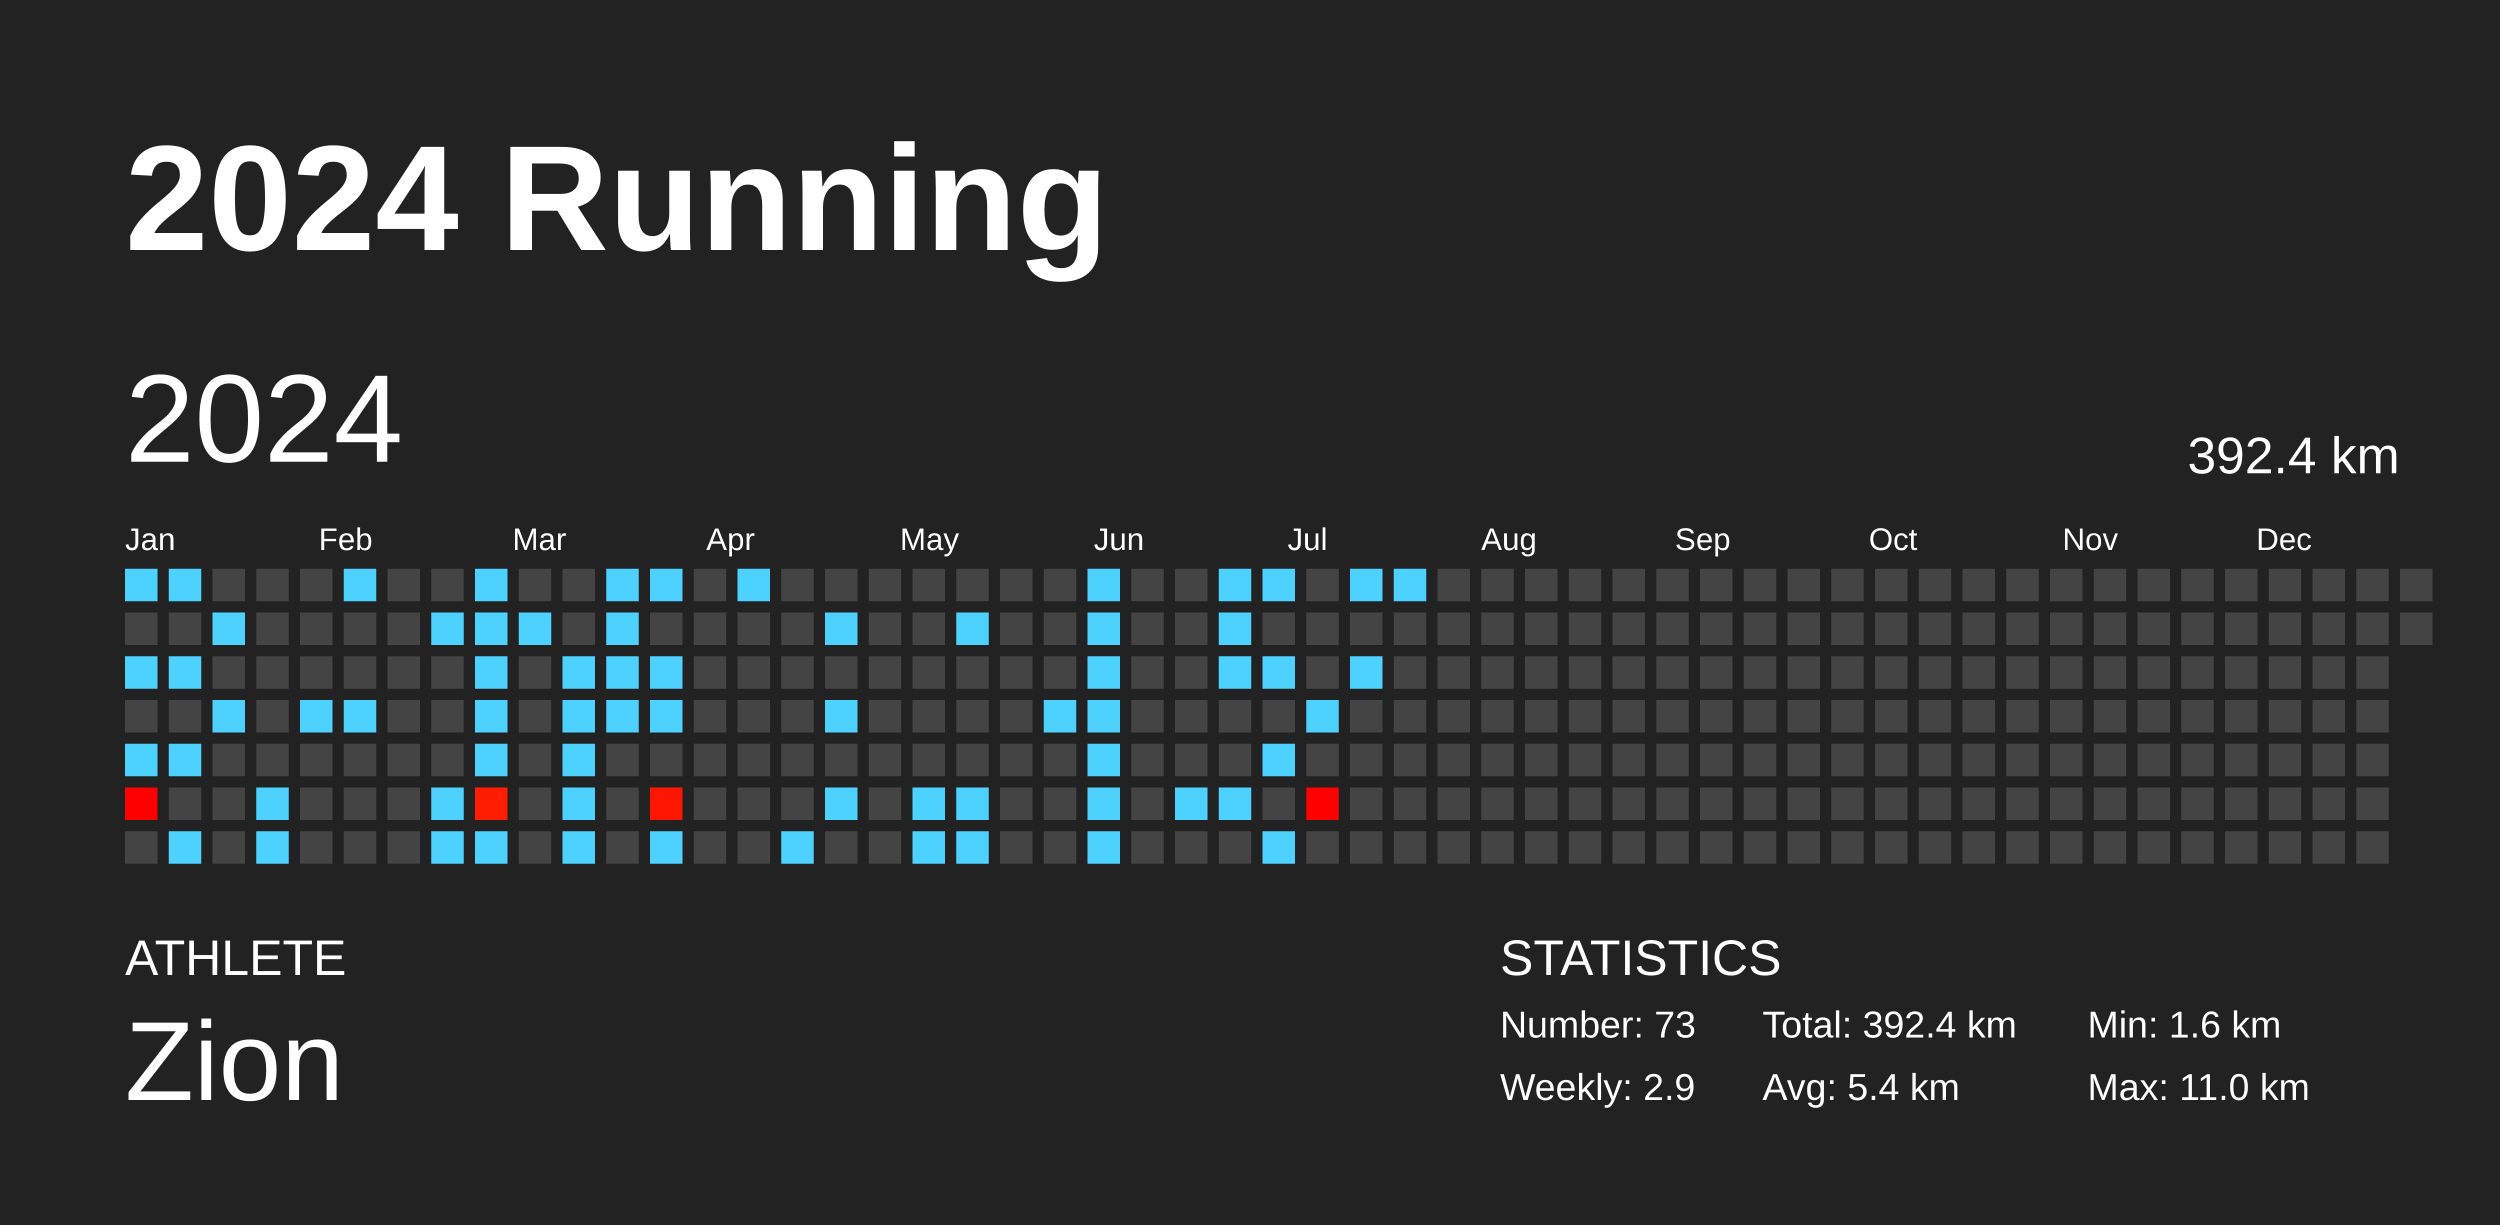
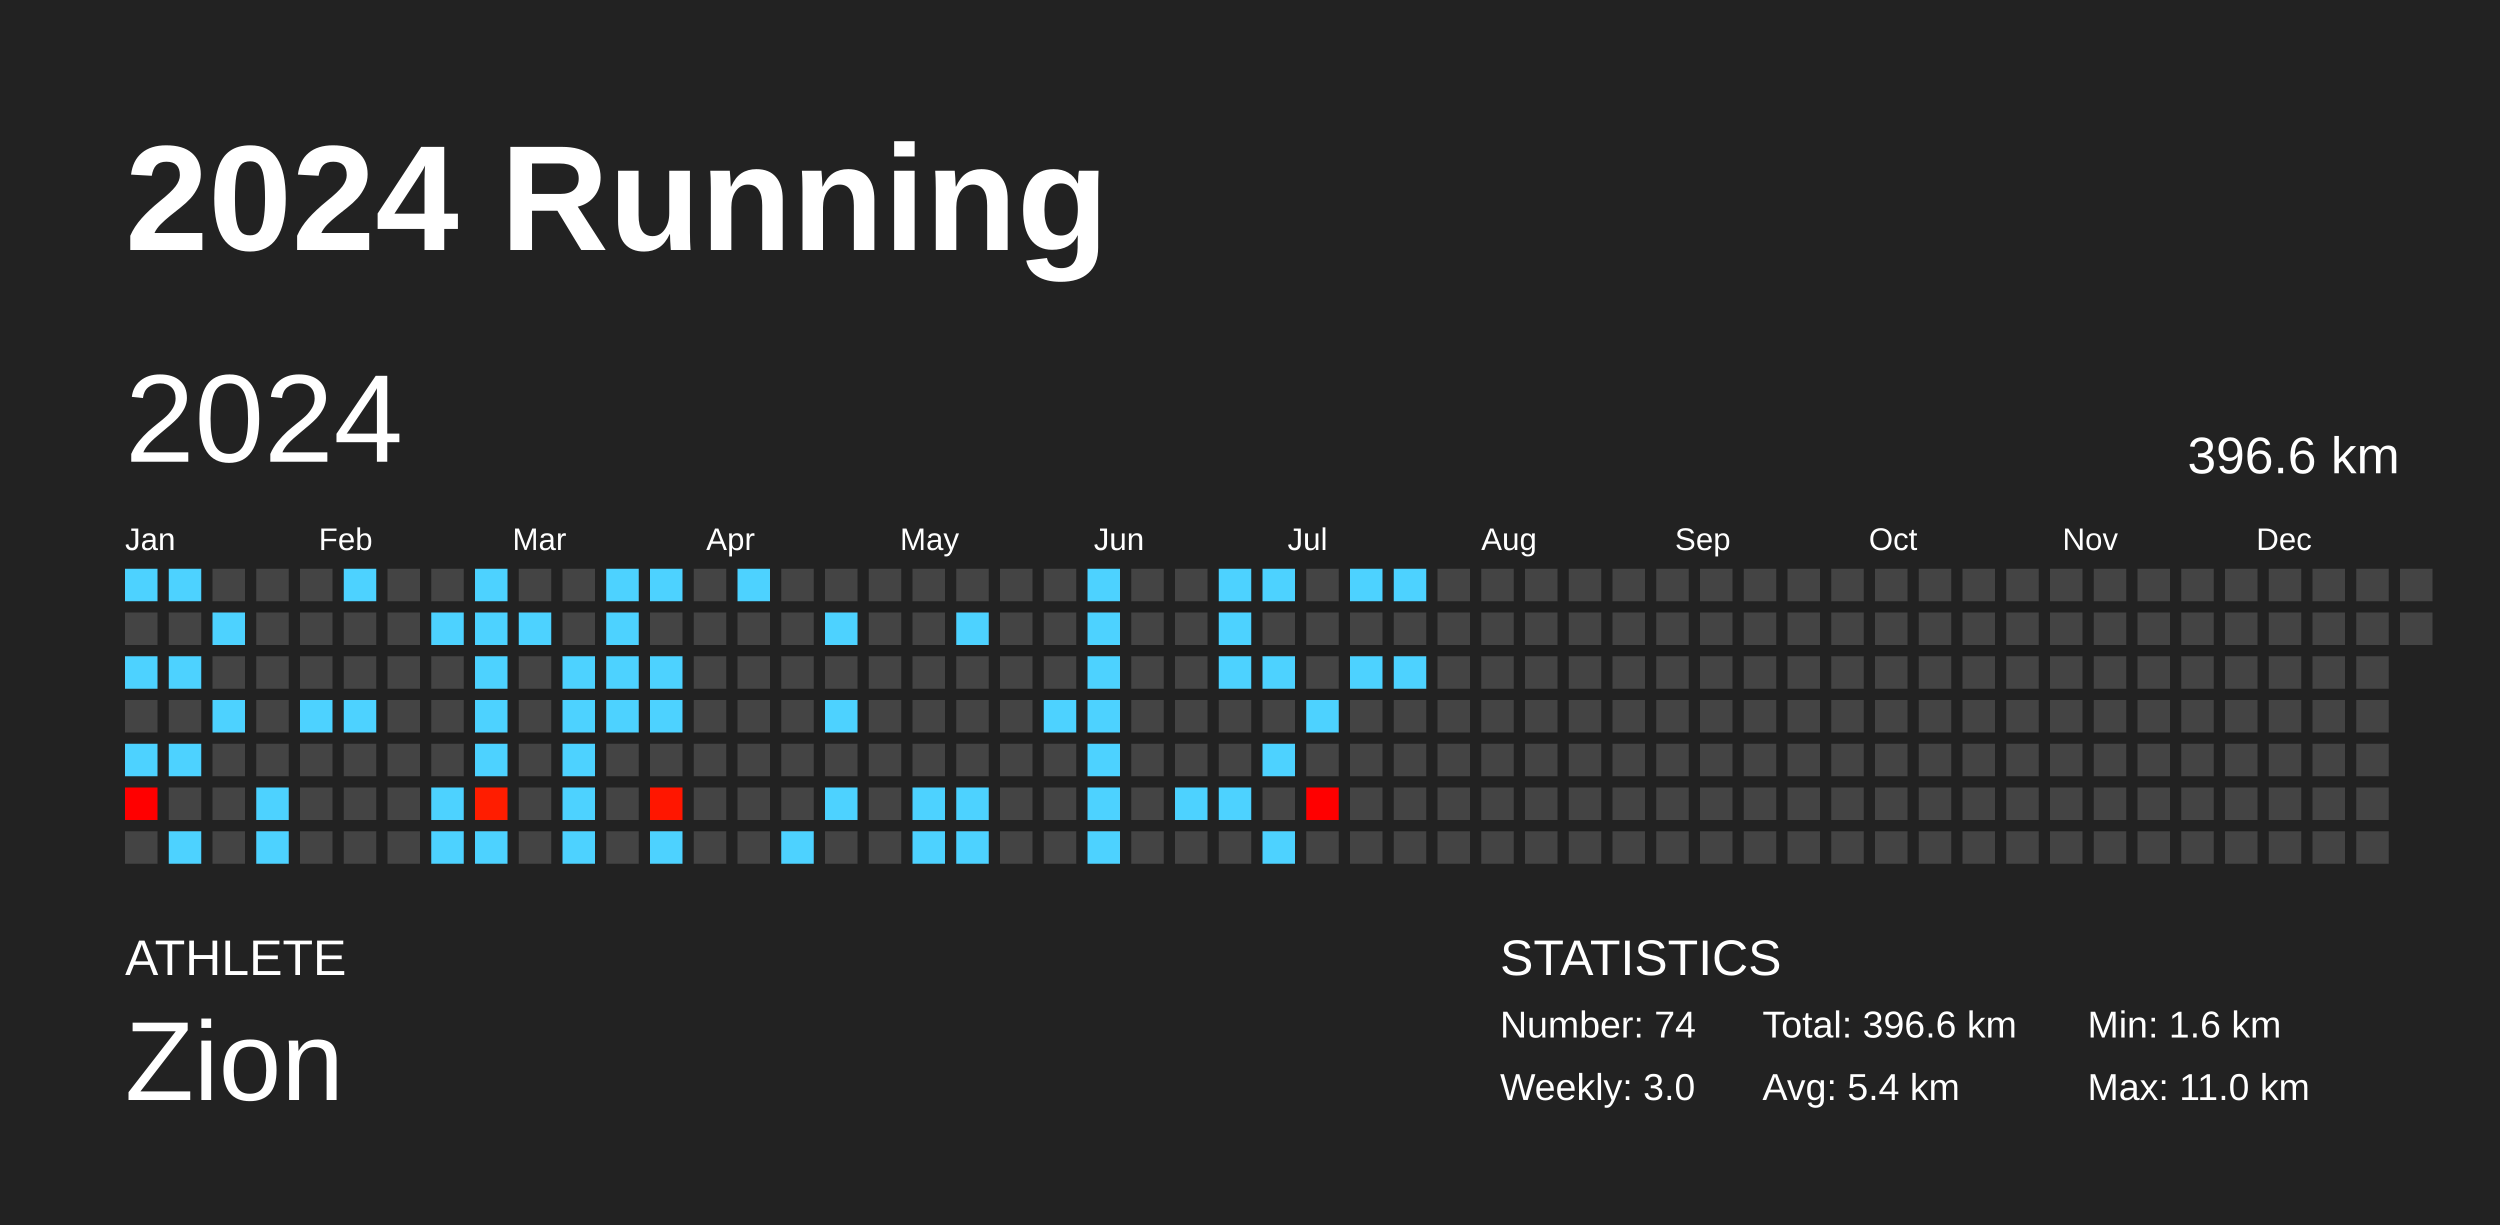
<svg xmlns="http://www.w3.org/2000/svg" baseProfile="full" height="98mm" version="1.1" viewBox="0,0,200,98" width="200mm">
  <defs />
  <rect fill="#222222" height="98" width="200" x="0" y="0" />
  <text fill="#FFFFFF" style="font-size:12px; font-family:Arial; font-weight:bold;" x="10" y="20">2024 Running</text>
  <text fill="#FFFFFF" style="font-size:4px; font-family:Arial" x="10" y="78">ATHLETE</text>
  <text fill="#FFFFFF" style="font-size:9px; font-family:Arial" x="10" y="88">Zion</text>
  <text fill="#FFFFFF" style="font-size:4px; font-family:Arial" x="120" y="78">STATISTICS</text>
-   <text fill="#FFFFFF" style="font-size:3px; font-family:Arial" x="120" y="83">Number: 73</text>
-   <text fill="#FFFFFF" style="font-size:3px; font-family:Arial" x="120" y="88">Weekly: 2.9</text>
-   <text fill="#FFFFFF" style="font-size:3px; font-family:Arial" x="141" y="83">Total: 392.4 km</text>
+   <text fill="#FFFFFF" style="font-size:3px; font-family:Arial" x="120" y="83">Number: 74</text>
+   <text fill="#FFFFFF" style="font-size:3px; font-family:Arial" x="120" y="88">Weekly: 3.0</text>
+   <text fill="#FFFFFF" style="font-size:3px; font-family:Arial" x="141" y="83">Total: 396.6 km</text>
  <text fill="#FFFFFF" style="font-size:3px; font-family:Arial" x="141" y="88">Avg: 5.4 km</text>
  <text fill="#FFFFFF" style="font-size:3px; font-family:Arial" x="167" y="83">Min: 1.6 km</text>
  <text fill="#FFFFFF" style="font-size:3px; font-family:Arial" x="167" y="88">Max: 11.0 km</text>
  <text dominant-baseline="hanging" fill="#FFFFFF" style="font-size:10.0px; font-family:Arial;" x="10" y="30">2024</text>
-   <text dominant-baseline="hanging" fill="#FFFFFF" style="font-size:4.125px; font-family:Arial;" x="175" y="35">392.4 km</text>
+   <text dominant-baseline="hanging" fill="#FFFFFF" style="font-size:4.125px; font-family:Arial;" x="175" y="35">396.6 km</text>
  <text fill="#FFFFFF" style="font-size:2.5px; font-family:Arial" x="10.0" y="44">Jan</text>
  <text fill="#FFFFFF" style="font-size:2.5px; font-family:Arial" x="25.5" y="44">Feb</text>
  <text fill="#FFFFFF" style="font-size:2.5px; font-family:Arial" x="41.0" y="44">Mar</text>
  <text fill="#FFFFFF" style="font-size:2.5px; font-family:Arial" x="56.5" y="44">Apr</text>
  <text fill="#FFFFFF" style="font-size:2.5px; font-family:Arial" x="72.0" y="44">May</text>
  <text fill="#FFFFFF" style="font-size:2.5px; font-family:Arial" x="87.5" y="44">Jun</text>
  <text fill="#FFFFFF" style="font-size:2.5px; font-family:Arial" x="103.0" y="44">Jul</text>
  <text fill="#FFFFFF" style="font-size:2.5px; font-family:Arial" x="118.5" y="44">Aug</text>
  <text fill="#FFFFFF" style="font-size:2.5px; font-family:Arial" x="134.0" y="44">Sep</text>
  <text fill="#FFFFFF" style="font-size:2.5px; font-family:Arial" x="149.5" y="44">Oct</text>
  <text fill="#FFFFFF" style="font-size:2.5px; font-family:Arial" x="165.0" y="44">Nov</text>
  <text fill="#FFFFFF" style="font-size:2.5px; font-family:Arial" x="180.5" y="44">Dec</text>
  <rect fill="#4dd2ff" height="2.6" width="2.6" x="10.0" y="45.5" />
  <rect fill="#444444" height="2.6" width="2.6" x="10.0" y="49.0" />
  <rect fill="#4dd2ff" height="2.6" width="2.6" x="10.0" y="52.5" />
  <rect fill="#444444" height="2.6" width="2.6" x="10.0" y="56.0" />
  <rect fill="#4dd2ff" height="2.6" width="2.6" x="10.0" y="59.5" />
  <rect fill="#ff0000" height="2.6" width="2.6" x="10.0" y="63.0" />
  <rect fill="#444444" height="2.6" width="2.6" x="10.0" y="66.5" />
  <rect fill="#4dd2ff" height="2.6" width="2.6" x="13.5" y="45.5" />
  <rect fill="#444444" height="2.6" width="2.6" x="13.5" y="49.0" />
  <rect fill="#4dd2ff" height="2.6" width="2.6" x="13.5" y="52.5" />
  <rect fill="#444444" height="2.6" width="2.6" x="13.5" y="56.0" />
  <rect fill="#4dd2ff" height="2.6" width="2.6" x="13.5" y="59.5" />
  <rect fill="#444444" height="2.6" width="2.6" x="13.5" y="63.0" />
  <rect fill="#4dd2ff" height="2.6" width="2.6" x="13.5" y="66.5" />
  <rect fill="#444444" height="2.6" width="2.6" x="17.0" y="45.5" />
  <rect fill="#4dd2ff" height="2.6" width="2.6" x="17.0" y="49.0" />
  <rect fill="#444444" height="2.6" width="2.6" x="17.0" y="52.5" />
  <rect fill="#4dd2ff" height="2.6" width="2.6" x="17.0" y="56.0" />
  <rect fill="#444444" height="2.6" width="2.6" x="17.0" y="59.5" />
  <rect fill="#444444" height="2.6" width="2.6" x="17.0" y="63.0" />
  <rect fill="#444444" height="2.6" width="2.6" x="17.0" y="66.5" />
  <rect fill="#444444" height="2.6" width="2.6" x="20.5" y="45.5" />
  <rect fill="#444444" height="2.6" width="2.6" x="20.5" y="49.0" />
  <rect fill="#444444" height="2.6" width="2.6" x="20.5" y="52.5" />
  <rect fill="#444444" height="2.6" width="2.6" x="20.5" y="56.0" />
  <rect fill="#444444" height="2.6" width="2.6" x="20.5" y="59.5" />
  <rect fill="#4dd2ff" height="2.6" width="2.6" x="20.5" y="63.0" />
  <rect fill="#4dd2ff" height="2.6" width="2.6" x="20.5" y="66.5" />
  <rect fill="#444444" height="2.6" width="2.6" x="24.0" y="45.5" />
  <rect fill="#444444" height="2.6" width="2.6" x="24.0" y="49.0" />
  <rect fill="#444444" height="2.6" width="2.6" x="24.0" y="52.5" />
  <rect fill="#4dd2ff" height="2.6" width="2.6" x="24.0" y="56.0" />
  <rect fill="#444444" height="2.6" width="2.6" x="24.0" y="59.5" />
  <rect fill="#444444" height="2.6" width="2.6" x="24.0" y="63.0" />
  <rect fill="#444444" height="2.6" width="2.6" x="24.0" y="66.5" />
  <rect fill="#4dd2ff" height="2.6" width="2.6" x="27.5" y="45.5" />
  <rect fill="#444444" height="2.6" width="2.6" x="27.5" y="49.0" />
  <rect fill="#444444" height="2.6" width="2.6" x="27.5" y="52.5" />
  <rect fill="#4dd2ff" height="2.6" width="2.6" x="27.5" y="56.0" />
  <rect fill="#444444" height="2.6" width="2.6" x="27.5" y="59.5" />
  <rect fill="#444444" height="2.6" width="2.6" x="27.5" y="63.0" />
  <rect fill="#444444" height="2.6" width="2.6" x="27.5" y="66.5" />
  <rect fill="#444444" height="2.6" width="2.6" x="31.0" y="45.5" />
  <rect fill="#444444" height="2.6" width="2.6" x="31.0" y="49.0" />
  <rect fill="#444444" height="2.6" width="2.6" x="31.0" y="52.5" />
  <rect fill="#444444" height="2.6" width="2.6" x="31.0" y="56.0" />
  <rect fill="#444444" height="2.6" width="2.6" x="31.0" y="59.5" />
  <rect fill="#444444" height="2.6" width="2.6" x="31.0" y="63.0" />
  <rect fill="#444444" height="2.6" width="2.6" x="31.0" y="66.5" />
  <rect fill="#444444" height="2.6" width="2.6" x="34.5" y="45.5" />
  <rect fill="#4dd2ff" height="2.6" width="2.6" x="34.5" y="49.0" />
  <rect fill="#444444" height="2.6" width="2.6" x="34.5" y="52.5" />
  <rect fill="#444444" height="2.6" width="2.6" x="34.5" y="56.0" />
  <rect fill="#444444" height="2.6" width="2.6" x="34.5" y="59.5" />
  <rect fill="#4dd2ff" height="2.6" width="2.6" x="34.5" y="63.0" />
  <rect fill="#4dd2ff" height="2.6" width="2.6" x="34.5" y="66.5" />
  <rect fill="#4dd2ff" height="2.6" width="2.6" x="38.0" y="45.5" />
  <rect fill="#4dd2ff" height="2.6" width="2.6" x="38.0" y="49.0" />
  <rect fill="#4dd2ff" height="2.6" width="2.6" x="38.0" y="52.5" />
  <rect fill="#4dd2ff" height="2.6" width="2.6" x="38.0" y="56.0" />
  <rect fill="#4dd2ff" height="2.6" width="2.6" x="38.0" y="59.5" />
  <rect fill="#ff1d00" height="2.6" width="2.6" x="38.0" y="63.0" />
  <rect fill="#4dd2ff" height="2.6" width="2.6" x="38.0" y="66.5" />
  <rect fill="#444444" height="2.6" width="2.6" x="41.5" y="45.5" />
  <rect fill="#4dd2ff" height="2.6" width="2.6" x="41.5" y="49.0" />
  <rect fill="#444444" height="2.6" width="2.6" x="41.5" y="52.5" />
  <rect fill="#444444" height="2.6" width="2.6" x="41.5" y="56.0" />
  <rect fill="#444444" height="2.6" width="2.6" x="41.5" y="59.5" />
  <rect fill="#444444" height="2.6" width="2.6" x="41.5" y="63.0" />
  <rect fill="#444444" height="2.6" width="2.6" x="41.5" y="66.5" />
  <rect fill="#444444" height="2.6" width="2.6" x="45.0" y="45.5" />
  <rect fill="#444444" height="2.6" width="2.6" x="45.0" y="49.0" />
  <rect fill="#4dd2ff" height="2.6" width="2.6" x="45.0" y="52.5" />
  <rect fill="#4dd2ff" height="2.6" width="2.6" x="45.0" y="56.0" />
  <rect fill="#4dd2ff" height="2.6" width="2.6" x="45.0" y="59.5" />
  <rect fill="#4dd2ff" height="2.6" width="2.6" x="45.0" y="63.0" />
  <rect fill="#4dd2ff" height="2.6" width="2.6" x="45.0" y="66.5" />
  <rect fill="#4dd2ff" height="2.6" width="2.6" x="48.5" y="45.5" />
  <rect fill="#4dd2ff" height="2.6" width="2.6" x="48.5" y="49.0" />
  <rect fill="#4dd2ff" height="2.6" width="2.6" x="48.5" y="52.5" />
  <rect fill="#4dd2ff" height="2.6" width="2.6" x="48.5" y="56.0" />
  <rect fill="#444444" height="2.6" width="2.6" x="48.5" y="59.5" />
  <rect fill="#444444" height="2.6" width="2.6" x="48.5" y="63.0" />
  <rect fill="#444444" height="2.6" width="2.6" x="48.5" y="66.5" />
  <rect fill="#4dd2ff" height="2.6" width="2.6" x="52.0" y="45.5" />
  <rect fill="#444444" height="2.6" width="2.6" x="52.0" y="49.0" />
  <rect fill="#4dd2ff" height="2.6" width="2.6" x="52.0" y="52.5" />
  <rect fill="#4dd2ff" height="2.6" width="2.6" x="52.0" y="56.0" />
  <rect fill="#444444" height="2.6" width="2.6" x="52.0" y="59.5" />
  <rect fill="#ff1600" height="2.6" width="2.6" x="52.0" y="63.0" />
  <rect fill="#4dd2ff" height="2.6" width="2.6" x="52.0" y="66.5" />
  <rect fill="#444444" height="2.6" width="2.6" x="55.5" y="45.5" />
  <rect fill="#444444" height="2.6" width="2.6" x="55.5" y="49.0" />
  <rect fill="#444444" height="2.6" width="2.6" x="55.5" y="52.5" />
  <rect fill="#444444" height="2.6" width="2.6" x="55.5" y="56.0" />
  <rect fill="#444444" height="2.6" width="2.6" x="55.5" y="59.5" />
  <rect fill="#444444" height="2.6" width="2.6" x="55.5" y="63.0" />
  <rect fill="#444444" height="2.6" width="2.6" x="55.5" y="66.5" />
  <rect fill="#4dd2ff" height="2.6" width="2.6" x="59.0" y="45.5" />
  <rect fill="#444444" height="2.6" width="2.6" x="59.0" y="49.0" />
  <rect fill="#444444" height="2.6" width="2.6" x="59.0" y="52.5" />
  <rect fill="#444444" height="2.6" width="2.6" x="59.0" y="56.0" />
  <rect fill="#444444" height="2.6" width="2.6" x="59.0" y="59.5" />
  <rect fill="#444444" height="2.6" width="2.6" x="59.0" y="63.0" />
  <rect fill="#444444" height="2.6" width="2.6" x="59.0" y="66.5" />
  <rect fill="#444444" height="2.6" width="2.6" x="62.5" y="45.5" />
  <rect fill="#444444" height="2.6" width="2.6" x="62.5" y="49.0" />
  <rect fill="#444444" height="2.6" width="2.6" x="62.5" y="52.5" />
  <rect fill="#444444" height="2.6" width="2.6" x="62.5" y="56.0" />
  <rect fill="#444444" height="2.6" width="2.6" x="62.5" y="59.5" />
  <rect fill="#444444" height="2.6" width="2.6" x="62.5" y="63.0" />
  <rect fill="#4dd2ff" height="2.6" width="2.6" x="62.5" y="66.5" />
  <rect fill="#444444" height="2.6" width="2.6" x="66.0" y="45.5" />
  <rect fill="#4dd2ff" height="2.6" width="2.6" x="66.0" y="49.0" />
  <rect fill="#444444" height="2.6" width="2.6" x="66.0" y="52.5" />
  <rect fill="#4dd2ff" height="2.6" width="2.6" x="66.0" y="56.0" />
  <rect fill="#444444" height="2.6" width="2.6" x="66.0" y="59.5" />
  <rect fill="#4dd2ff" height="2.6" width="2.6" x="66.0" y="63.0" />
  <rect fill="#444444" height="2.6" width="2.6" x="66.0" y="66.5" />
  <rect fill="#444444" height="2.6" width="2.6" x="69.5" y="45.5" />
  <rect fill="#444444" height="2.6" width="2.6" x="69.5" y="49.0" />
  <rect fill="#444444" height="2.6" width="2.6" x="69.5" y="52.5" />
  <rect fill="#444444" height="2.6" width="2.6" x="69.5" y="56.0" />
  <rect fill="#444444" height="2.6" width="2.6" x="69.5" y="59.5" />
  <rect fill="#444444" height="2.6" width="2.6" x="69.5" y="63.0" />
  <rect fill="#444444" height="2.6" width="2.6" x="69.5" y="66.5" />
  <rect fill="#444444" height="2.6" width="2.6" x="73.0" y="45.5" />
  <rect fill="#444444" height="2.6" width="2.6" x="73.0" y="49.0" />
  <rect fill="#444444" height="2.6" width="2.6" x="73.0" y="52.5" />
  <rect fill="#444444" height="2.6" width="2.6" x="73.0" y="56.0" />
  <rect fill="#444444" height="2.6" width="2.6" x="73.0" y="59.5" />
  <rect fill="#4dd2ff" height="2.6" width="2.6" x="73.0" y="63.0" />
  <rect fill="#4dd2ff" height="2.6" width="2.6" x="73.0" y="66.5" />
  <rect fill="#444444" height="2.6" width="2.6" x="76.5" y="45.5" />
  <rect fill="#4dd2ff" height="2.6" width="2.6" x="76.5" y="49.0" />
  <rect fill="#444444" height="2.6" width="2.6" x="76.5" y="52.5" />
  <rect fill="#444444" height="2.6" width="2.6" x="76.5" y="56.0" />
  <rect fill="#444444" height="2.6" width="2.6" x="76.5" y="59.5" />
  <rect fill="#4dd2ff" height="2.6" width="2.6" x="76.5" y="63.0" />
  <rect fill="#4dd2ff" height="2.6" width="2.6" x="76.5" y="66.5" />
  <rect fill="#444444" height="2.6" width="2.6" x="80.0" y="45.5" />
  <rect fill="#444444" height="2.6" width="2.6" x="80.0" y="49.0" />
  <rect fill="#444444" height="2.6" width="2.6" x="80.0" y="52.5" />
  <rect fill="#444444" height="2.6" width="2.6" x="80.0" y="56.0" />
  <rect fill="#444444" height="2.6" width="2.6" x="80.0" y="59.5" />
  <rect fill="#444444" height="2.6" width="2.6" x="80.0" y="63.0" />
  <rect fill="#444444" height="2.6" width="2.6" x="80.0" y="66.5" />
  <rect fill="#444444" height="2.6" width="2.6" x="83.5" y="45.5" />
  <rect fill="#444444" height="2.6" width="2.6" x="83.5" y="49.0" />
  <rect fill="#444444" height="2.6" width="2.6" x="83.5" y="52.5" />
  <rect fill="#4dd2ff" height="2.6" width="2.6" x="83.5" y="56.0" />
  <rect fill="#444444" height="2.6" width="2.6" x="83.5" y="59.5" />
  <rect fill="#444444" height="2.6" width="2.6" x="83.5" y="63.0" />
  <rect fill="#444444" height="2.6" width="2.6" x="83.5" y="66.5" />
  <rect fill="#4dd2ff" height="2.6" width="2.6" x="87.0" y="45.5" />
  <rect fill="#4dd2ff" height="2.6" width="2.6" x="87.0" y="49.0" />
  <rect fill="#4dd2ff" height="2.6" width="2.6" x="87.0" y="52.5" />
  <rect fill="#4dd2ff" height="2.6" width="2.6" x="87.0" y="56.0" />
  <rect fill="#4dd2ff" height="2.6" width="2.6" x="87.0" y="59.5" />
  <rect fill="#4dd2ff" height="2.6" width="2.6" x="87.0" y="63.0" />
  <rect fill="#4dd2ff" height="2.6" width="2.6" x="87.0" y="66.5" />
  <rect fill="#444444" height="2.6" width="2.6" x="90.5" y="45.5" />
  <rect fill="#444444" height="2.6" width="2.6" x="90.5" y="49.0" />
  <rect fill="#444444" height="2.6" width="2.6" x="90.5" y="52.5" />
  <rect fill="#444444" height="2.6" width="2.6" x="90.5" y="56.0" />
  <rect fill="#444444" height="2.6" width="2.6" x="90.5" y="59.5" />
  <rect fill="#444444" height="2.6" width="2.6" x="90.5" y="63.0" />
  <rect fill="#444444" height="2.6" width="2.6" x="90.5" y="66.5" />
  <rect fill="#444444" height="2.6" width="2.6" x="94.0" y="45.5" />
  <rect fill="#444444" height="2.6" width="2.6" x="94.0" y="49.0" />
  <rect fill="#444444" height="2.6" width="2.6" x="94.0" y="52.5" />
  <rect fill="#444444" height="2.6" width="2.6" x="94.0" y="56.0" />
  <rect fill="#444444" height="2.6" width="2.6" x="94.0" y="59.5" />
  <rect fill="#4dd2ff" height="2.6" width="2.6" x="94.0" y="63.0" />
  <rect fill="#444444" height="2.6" width="2.6" x="94.0" y="66.5" />
  <rect fill="#4dd2ff" height="2.6" width="2.6" x="97.5" y="45.5" />
  <rect fill="#4dd2ff" height="2.6" width="2.6" x="97.5" y="49.0" />
  <rect fill="#4dd2ff" height="2.6" width="2.6" x="97.5" y="52.5" />
  <rect fill="#444444" height="2.6" width="2.6" x="97.5" y="56.0" />
  <rect fill="#444444" height="2.6" width="2.6" x="97.5" y="59.5" />
  <rect fill="#4dd2ff" height="2.6" width="2.6" x="97.5" y="63.0" />
  <rect fill="#444444" height="2.6" width="2.6" x="97.5" y="66.5" />
  <rect fill="#4dd2ff" height="2.6" width="2.6" x="101.0" y="45.5" />
  <rect fill="#444444" height="2.6" width="2.6" x="101.0" y="49.0" />
  <rect fill="#4dd2ff" height="2.6" width="2.6" x="101.0" y="52.5" />
  <rect fill="#444444" height="2.6" width="2.6" x="101.0" y="56.0" />
  <rect fill="#4dd2ff" height="2.6" width="2.6" x="101.0" y="59.5" />
  <rect fill="#444444" height="2.6" width="2.6" x="101.0" y="63.0" />
  <rect fill="#4dd2ff" height="2.6" width="2.6" x="101.0" y="66.5" />
  <rect fill="#444444" height="2.6" width="2.6" x="104.5" y="45.5" />
  <rect fill="#444444" height="2.6" width="2.6" x="104.5" y="49.0" />
  <rect fill="#444444" height="2.6" width="2.6" x="104.5" y="52.5" />
  <rect fill="#4dd2ff" height="2.6" width="2.6" x="104.5" y="56.0" />
  <rect fill="#444444" height="2.6" width="2.6" x="104.5" y="59.5" />
  <rect fill="#ff0000" height="2.6" width="2.6" x="104.5" y="63.0" />
  <rect fill="#444444" height="2.6" width="2.6" x="104.5" y="66.5" />
  <rect fill="#4dd2ff" height="2.6" width="2.6" x="108.0" y="45.5" />
  <rect fill="#444444" height="2.6" width="2.6" x="108.0" y="49.0" />
  <rect fill="#4dd2ff" height="2.6" width="2.6" x="108.0" y="52.5" />
  <rect fill="#444444" height="2.6" width="2.6" x="108.0" y="56.0" />
  <rect fill="#444444" height="2.6" width="2.6" x="108.0" y="59.5" />
  <rect fill="#444444" height="2.6" width="2.6" x="108.0" y="63.0" />
  <rect fill="#444444" height="2.6" width="2.6" x="108.0" y="66.5" />
  <rect fill="#4dd2ff" height="2.6" width="2.6" x="111.5" y="45.5" />
  <rect fill="#444444" height="2.6" width="2.6" x="111.5" y="49.0" />
-   <rect fill="#444444" height="2.6" width="2.6" x="111.5" y="52.5" />
+   <rect fill="#4dd2ff" height="2.6" width="2.6" x="111.5" y="52.5" />
  <rect fill="#444444" height="2.6" width="2.6" x="111.5" y="56.0" />
  <rect fill="#444444" height="2.6" width="2.6" x="111.5" y="59.5" />
  <rect fill="#444444" height="2.6" width="2.6" x="111.5" y="63.0" />
  <rect fill="#444444" height="2.6" width="2.6" x="111.5" y="66.5" />
  <rect fill="#444444" height="2.6" width="2.6" x="115.0" y="45.5" />
  <rect fill="#444444" height="2.6" width="2.6" x="115.0" y="49.0" />
  <rect fill="#444444" height="2.6" width="2.6" x="115.0" y="52.5" />
  <rect fill="#444444" height="2.6" width="2.6" x="115.0" y="56.0" />
  <rect fill="#444444" height="2.6" width="2.6" x="115.0" y="59.5" />
  <rect fill="#444444" height="2.6" width="2.6" x="115.0" y="63.0" />
  <rect fill="#444444" height="2.6" width="2.6" x="115.0" y="66.5" />
  <rect fill="#444444" height="2.6" width="2.6" x="118.5" y="45.5" />
  <rect fill="#444444" height="2.6" width="2.6" x="118.5" y="49.0" />
  <rect fill="#444444" height="2.6" width="2.6" x="118.5" y="52.5" />
  <rect fill="#444444" height="2.6" width="2.6" x="118.5" y="56.0" />
  <rect fill="#444444" height="2.6" width="2.6" x="118.5" y="59.5" />
  <rect fill="#444444" height="2.6" width="2.6" x="118.5" y="63.0" />
  <rect fill="#444444" height="2.6" width="2.6" x="118.5" y="66.5" />
  <rect fill="#444444" height="2.6" width="2.6" x="122.0" y="45.5" />
  <rect fill="#444444" height="2.6" width="2.6" x="122.0" y="49.0" />
  <rect fill="#444444" height="2.6" width="2.6" x="122.0" y="52.5" />
  <rect fill="#444444" height="2.6" width="2.6" x="122.0" y="56.0" />
  <rect fill="#444444" height="2.6" width="2.6" x="122.0" y="59.5" />
  <rect fill="#444444" height="2.6" width="2.6" x="122.0" y="63.0" />
  <rect fill="#444444" height="2.6" width="2.6" x="122.0" y="66.5" />
  <rect fill="#444444" height="2.6" width="2.6" x="125.5" y="45.5" />
  <rect fill="#444444" height="2.6" width="2.6" x="125.5" y="49.0" />
  <rect fill="#444444" height="2.6" width="2.6" x="125.5" y="52.5" />
  <rect fill="#444444" height="2.6" width="2.6" x="125.5" y="56.0" />
  <rect fill="#444444" height="2.6" width="2.6" x="125.5" y="59.5" />
  <rect fill="#444444" height="2.6" width="2.6" x="125.5" y="63.0" />
  <rect fill="#444444" height="2.6" width="2.6" x="125.5" y="66.5" />
  <rect fill="#444444" height="2.6" width="2.6" x="129.0" y="45.5" />
  <rect fill="#444444" height="2.6" width="2.6" x="129.0" y="49.0" />
  <rect fill="#444444" height="2.6" width="2.6" x="129.0" y="52.5" />
  <rect fill="#444444" height="2.6" width="2.6" x="129.0" y="56.0" />
  <rect fill="#444444" height="2.6" width="2.6" x="129.0" y="59.5" />
  <rect fill="#444444" height="2.6" width="2.6" x="129.0" y="63.0" />
  <rect fill="#444444" height="2.6" width="2.6" x="129.0" y="66.5" />
  <rect fill="#444444" height="2.6" width="2.6" x="132.5" y="45.5" />
  <rect fill="#444444" height="2.6" width="2.6" x="132.5" y="49.0" />
  <rect fill="#444444" height="2.6" width="2.6" x="132.5" y="52.5" />
  <rect fill="#444444" height="2.6" width="2.6" x="132.5" y="56.0" />
  <rect fill="#444444" height="2.6" width="2.6" x="132.5" y="59.5" />
  <rect fill="#444444" height="2.6" width="2.6" x="132.5" y="63.0" />
  <rect fill="#444444" height="2.6" width="2.6" x="132.5" y="66.5" />
  <rect fill="#444444" height="2.6" width="2.6" x="136.0" y="45.5" />
  <rect fill="#444444" height="2.6" width="2.6" x="136.0" y="49.0" />
  <rect fill="#444444" height="2.6" width="2.6" x="136.0" y="52.5" />
  <rect fill="#444444" height="2.6" width="2.6" x="136.0" y="56.0" />
  <rect fill="#444444" height="2.6" width="2.6" x="136.0" y="59.5" />
  <rect fill="#444444" height="2.6" width="2.6" x="136.0" y="63.0" />
  <rect fill="#444444" height="2.6" width="2.6" x="136.0" y="66.5" />
  <rect fill="#444444" height="2.6" width="2.6" x="139.5" y="45.5" />
  <rect fill="#444444" height="2.6" width="2.6" x="139.5" y="49.0" />
  <rect fill="#444444" height="2.6" width="2.6" x="139.5" y="52.5" />
  <rect fill="#444444" height="2.6" width="2.6" x="139.5" y="56.0" />
  <rect fill="#444444" height="2.6" width="2.6" x="139.5" y="59.5" />
  <rect fill="#444444" height="2.6" width="2.6" x="139.5" y="63.0" />
  <rect fill="#444444" height="2.6" width="2.6" x="139.5" y="66.5" />
  <rect fill="#444444" height="2.6" width="2.6" x="143.0" y="45.5" />
  <rect fill="#444444" height="2.6" width="2.6" x="143.0" y="49.0" />
  <rect fill="#444444" height="2.6" width="2.6" x="143.0" y="52.5" />
  <rect fill="#444444" height="2.6" width="2.6" x="143.0" y="56.0" />
  <rect fill="#444444" height="2.6" width="2.6" x="143.0" y="59.5" />
  <rect fill="#444444" height="2.6" width="2.6" x="143.0" y="63.0" />
  <rect fill="#444444" height="2.6" width="2.6" x="143.0" y="66.5" />
  <rect fill="#444444" height="2.6" width="2.6" x="146.5" y="45.5" />
  <rect fill="#444444" height="2.6" width="2.6" x="146.5" y="49.0" />
  <rect fill="#444444" height="2.6" width="2.6" x="146.5" y="52.5" />
  <rect fill="#444444" height="2.6" width="2.6" x="146.5" y="56.0" />
  <rect fill="#444444" height="2.6" width="2.6" x="146.5" y="59.5" />
  <rect fill="#444444" height="2.6" width="2.6" x="146.5" y="63.0" />
  <rect fill="#444444" height="2.6" width="2.6" x="146.5" y="66.5" />
  <rect fill="#444444" height="2.6" width="2.6" x="150.0" y="45.5" />
  <rect fill="#444444" height="2.6" width="2.6" x="150.0" y="49.0" />
  <rect fill="#444444" height="2.6" width="2.6" x="150.0" y="52.5" />
  <rect fill="#444444" height="2.6" width="2.6" x="150.0" y="56.0" />
  <rect fill="#444444" height="2.6" width="2.6" x="150.0" y="59.5" />
  <rect fill="#444444" height="2.6" width="2.6" x="150.0" y="63.0" />
  <rect fill="#444444" height="2.6" width="2.6" x="150.0" y="66.5" />
  <rect fill="#444444" height="2.6" width="2.6" x="153.5" y="45.5" />
  <rect fill="#444444" height="2.6" width="2.6" x="153.5" y="49.0" />
  <rect fill="#444444" height="2.6" width="2.6" x="153.5" y="52.5" />
  <rect fill="#444444" height="2.6" width="2.6" x="153.5" y="56.0" />
  <rect fill="#444444" height="2.6" width="2.6" x="153.5" y="59.5" />
  <rect fill="#444444" height="2.6" width="2.6" x="153.5" y="63.0" />
  <rect fill="#444444" height="2.6" width="2.6" x="153.5" y="66.5" />
  <rect fill="#444444" height="2.6" width="2.6" x="157.0" y="45.5" />
  <rect fill="#444444" height="2.6" width="2.6" x="157.0" y="49.0" />
  <rect fill="#444444" height="2.6" width="2.6" x="157.0" y="52.5" />
  <rect fill="#444444" height="2.6" width="2.6" x="157.0" y="56.0" />
  <rect fill="#444444" height="2.6" width="2.6" x="157.0" y="59.5" />
  <rect fill="#444444" height="2.6" width="2.6" x="157.0" y="63.0" />
  <rect fill="#444444" height="2.6" width="2.6" x="157.0" y="66.5" />
  <rect fill="#444444" height="2.6" width="2.6" x="160.5" y="45.5" />
  <rect fill="#444444" height="2.6" width="2.6" x="160.5" y="49.0" />
  <rect fill="#444444" height="2.6" width="2.6" x="160.5" y="52.5" />
  <rect fill="#444444" height="2.6" width="2.6" x="160.5" y="56.0" />
  <rect fill="#444444" height="2.6" width="2.6" x="160.5" y="59.5" />
  <rect fill="#444444" height="2.6" width="2.6" x="160.5" y="63.0" />
  <rect fill="#444444" height="2.6" width="2.6" x="160.5" y="66.5" />
  <rect fill="#444444" height="2.6" width="2.6" x="164.0" y="45.5" />
  <rect fill="#444444" height="2.6" width="2.6" x="164.0" y="49.0" />
  <rect fill="#444444" height="2.6" width="2.6" x="164.0" y="52.5" />
  <rect fill="#444444" height="2.6" width="2.6" x="164.0" y="56.0" />
  <rect fill="#444444" height="2.6" width="2.6" x="164.0" y="59.5" />
  <rect fill="#444444" height="2.6" width="2.6" x="164.0" y="63.0" />
  <rect fill="#444444" height="2.6" width="2.6" x="164.0" y="66.5" />
  <rect fill="#444444" height="2.6" width="2.6" x="167.5" y="45.5" />
  <rect fill="#444444" height="2.6" width="2.6" x="167.5" y="49.0" />
  <rect fill="#444444" height="2.6" width="2.6" x="167.5" y="52.5" />
  <rect fill="#444444" height="2.6" width="2.6" x="167.5" y="56.0" />
  <rect fill="#444444" height="2.6" width="2.6" x="167.5" y="59.5" />
  <rect fill="#444444" height="2.6" width="2.6" x="167.5" y="63.0" />
  <rect fill="#444444" height="2.6" width="2.6" x="167.5" y="66.5" />
  <rect fill="#444444" height="2.6" width="2.6" x="171.0" y="45.5" />
  <rect fill="#444444" height="2.6" width="2.6" x="171.0" y="49.0" />
  <rect fill="#444444" height="2.6" width="2.6" x="171.0" y="52.5" />
  <rect fill="#444444" height="2.6" width="2.6" x="171.0" y="56.0" />
  <rect fill="#444444" height="2.6" width="2.6" x="171.0" y="59.5" />
  <rect fill="#444444" height="2.6" width="2.6" x="171.0" y="63.0" />
  <rect fill="#444444" height="2.6" width="2.6" x="171.0" y="66.5" />
  <rect fill="#444444" height="2.6" width="2.6" x="174.5" y="45.5" />
  <rect fill="#444444" height="2.6" width="2.6" x="174.5" y="49.0" />
  <rect fill="#444444" height="2.6" width="2.6" x="174.5" y="52.5" />
  <rect fill="#444444" height="2.6" width="2.6" x="174.5" y="56.0" />
  <rect fill="#444444" height="2.6" width="2.6" x="174.5" y="59.5" />
  <rect fill="#444444" height="2.6" width="2.6" x="174.5" y="63.0" />
  <rect fill="#444444" height="2.6" width="2.6" x="174.5" y="66.5" />
  <rect fill="#444444" height="2.6" width="2.6" x="178.0" y="45.5" />
  <rect fill="#444444" height="2.6" width="2.6" x="178.0" y="49.0" />
  <rect fill="#444444" height="2.6" width="2.6" x="178.0" y="52.5" />
  <rect fill="#444444" height="2.6" width="2.6" x="178.0" y="56.0" />
  <rect fill="#444444" height="2.6" width="2.6" x="178.0" y="59.5" />
  <rect fill="#444444" height="2.6" width="2.6" x="178.0" y="63.0" />
  <rect fill="#444444" height="2.6" width="2.6" x="178.0" y="66.5" />
  <rect fill="#444444" height="2.6" width="2.6" x="181.5" y="45.5" />
  <rect fill="#444444" height="2.6" width="2.6" x="181.5" y="49.0" />
  <rect fill="#444444" height="2.6" width="2.6" x="181.5" y="52.5" />
  <rect fill="#444444" height="2.6" width="2.6" x="181.5" y="56.0" />
  <rect fill="#444444" height="2.6" width="2.6" x="181.5" y="59.5" />
  <rect fill="#444444" height="2.6" width="2.6" x="181.5" y="63.0" />
  <rect fill="#444444" height="2.6" width="2.6" x="181.5" y="66.5" />
  <rect fill="#444444" height="2.6" width="2.6" x="185.0" y="45.5" />
  <rect fill="#444444" height="2.6" width="2.6" x="185.0" y="49.0" />
  <rect fill="#444444" height="2.6" width="2.6" x="185.0" y="52.5" />
  <rect fill="#444444" height="2.6" width="2.6" x="185.0" y="56.0" />
  <rect fill="#444444" height="2.6" width="2.6" x="185.0" y="59.5" />
  <rect fill="#444444" height="2.6" width="2.6" x="185.0" y="63.0" />
  <rect fill="#444444" height="2.6" width="2.6" x="185.0" y="66.5" />
  <rect fill="#444444" height="2.6" width="2.6" x="188.5" y="45.5" />
  <rect fill="#444444" height="2.6" width="2.6" x="188.5" y="49.0" />
  <rect fill="#444444" height="2.6" width="2.6" x="188.5" y="52.5" />
  <rect fill="#444444" height="2.6" width="2.6" x="188.5" y="56.0" />
  <rect fill="#444444" height="2.6" width="2.6" x="188.5" y="59.5" />
  <rect fill="#444444" height="2.6" width="2.6" x="188.5" y="63.0" />
  <rect fill="#444444" height="2.6" width="2.6" x="188.5" y="66.5" />
  <rect fill="#444444" height="2.6" width="2.6" x="192.0" y="45.5" />
  <rect fill="#444444" height="2.6" width="2.6" x="192.0" y="49.0" />
</svg>
